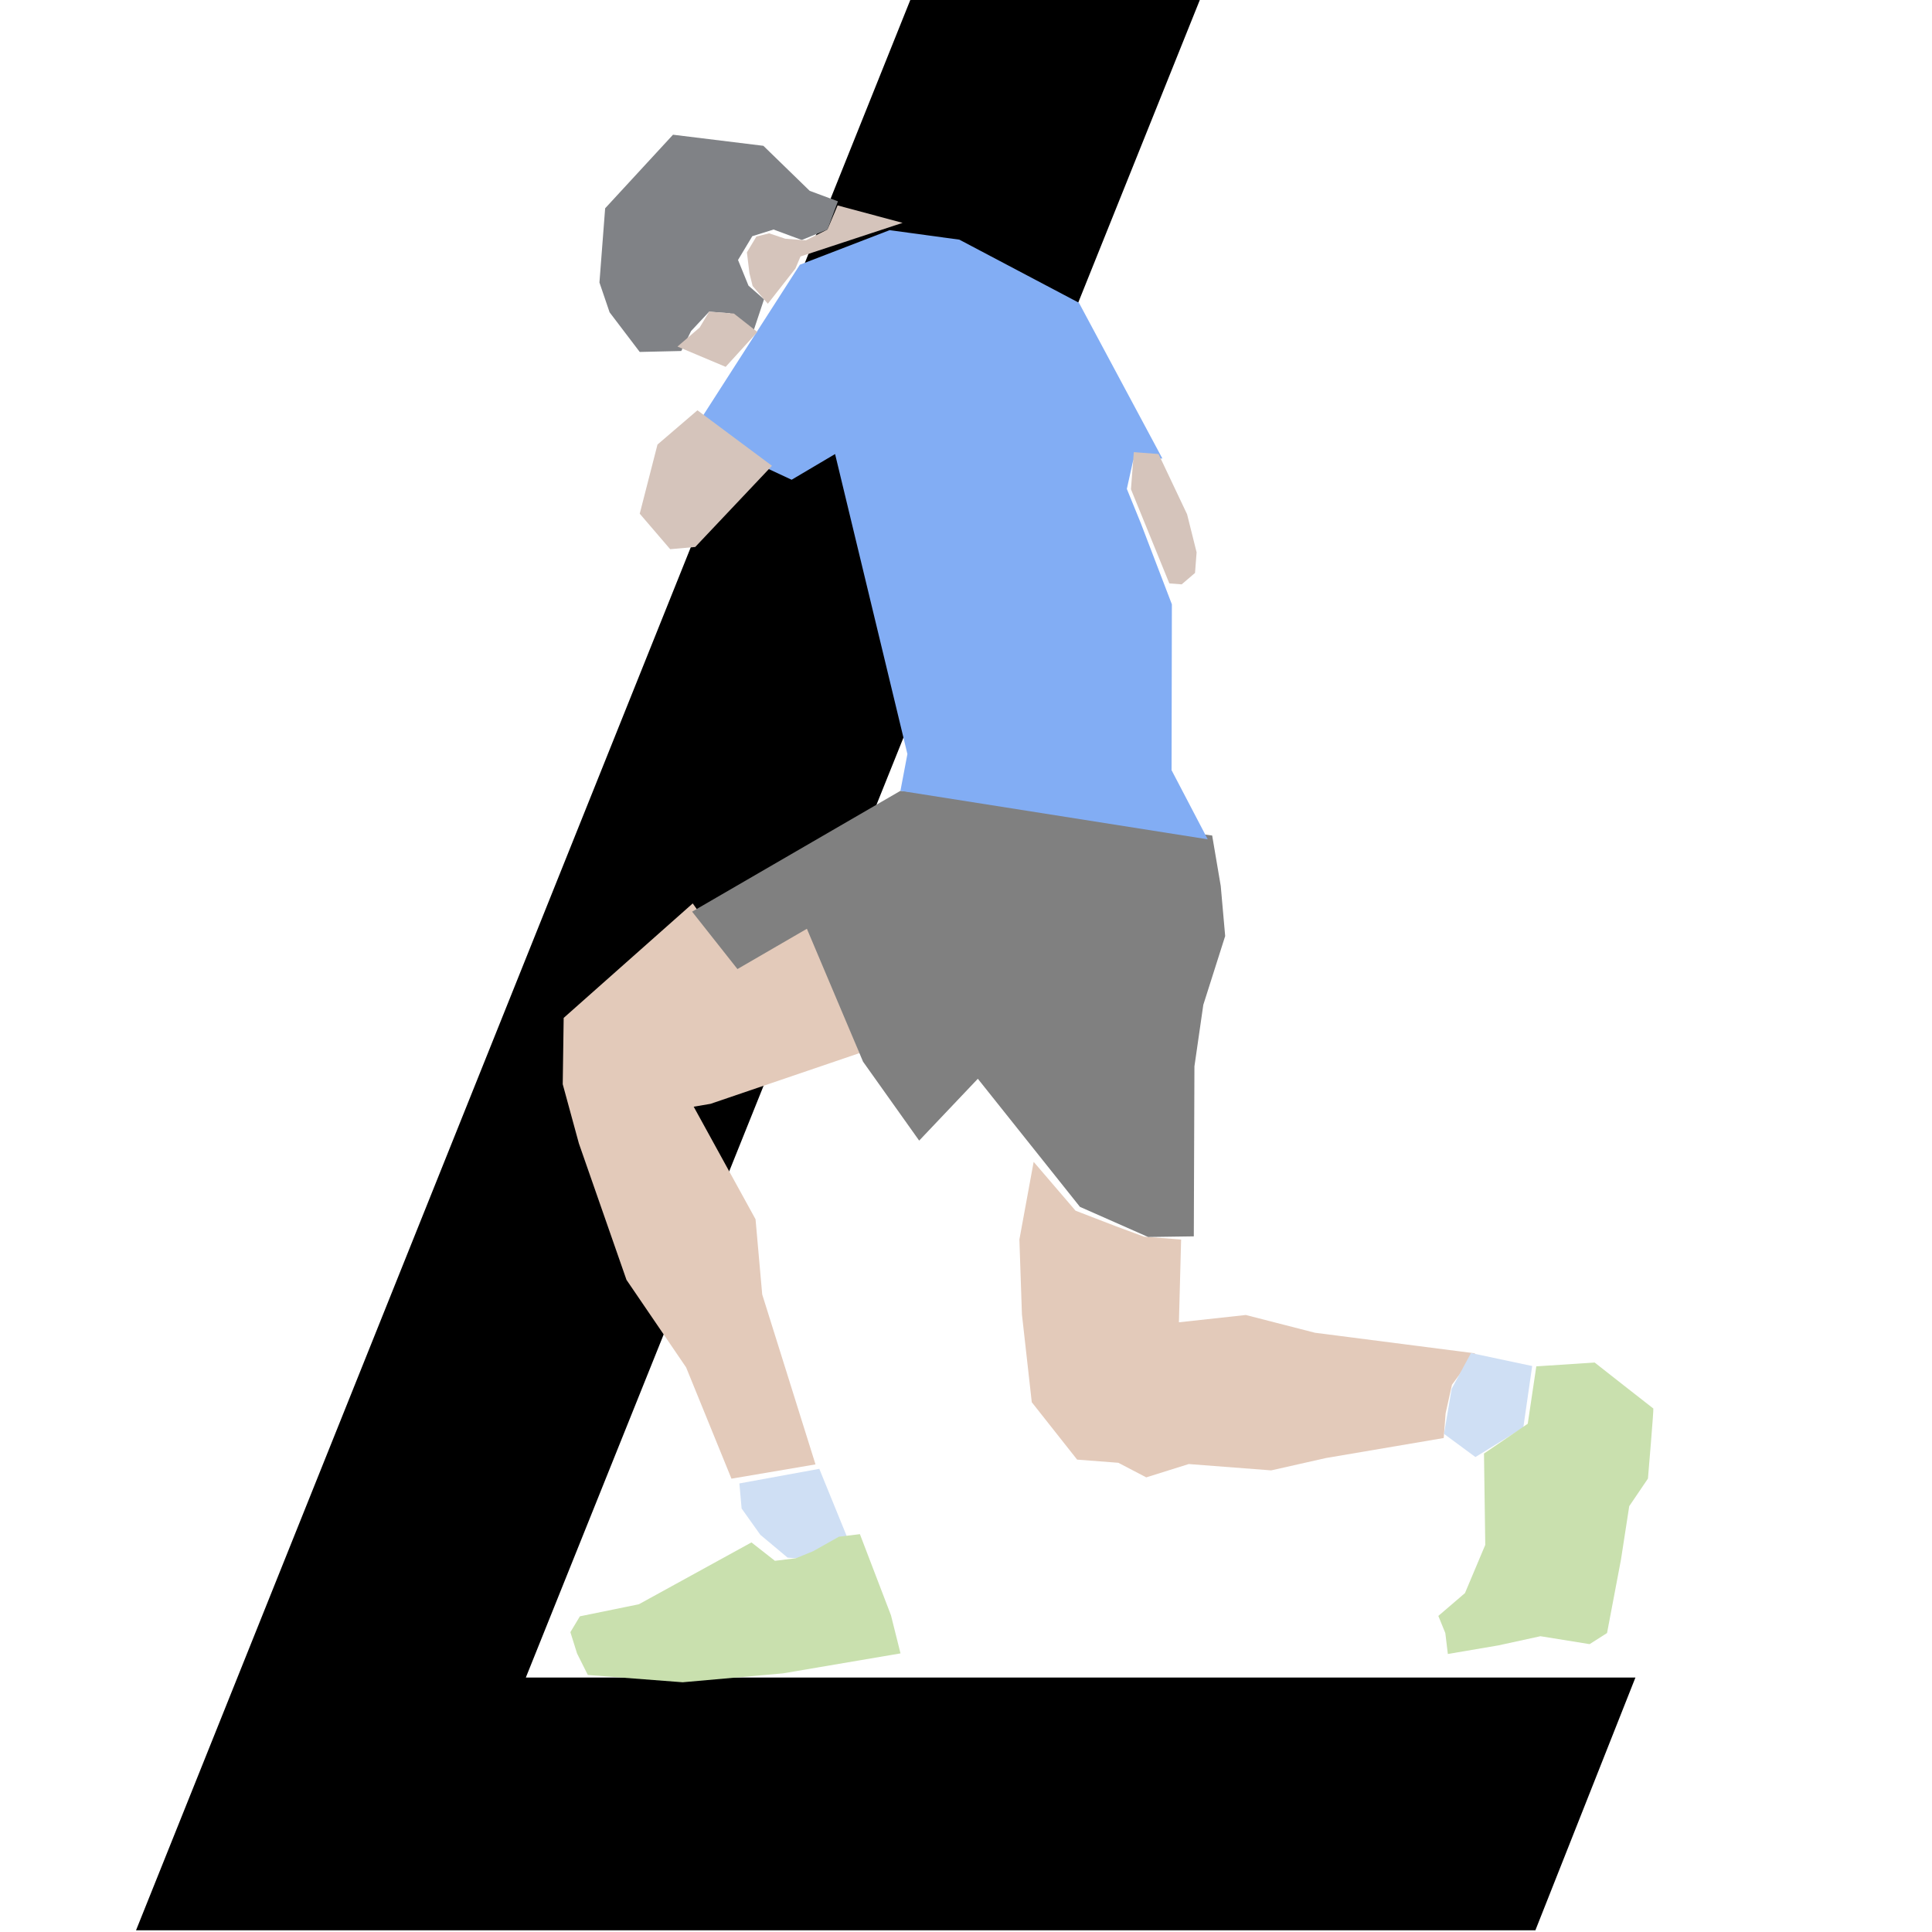
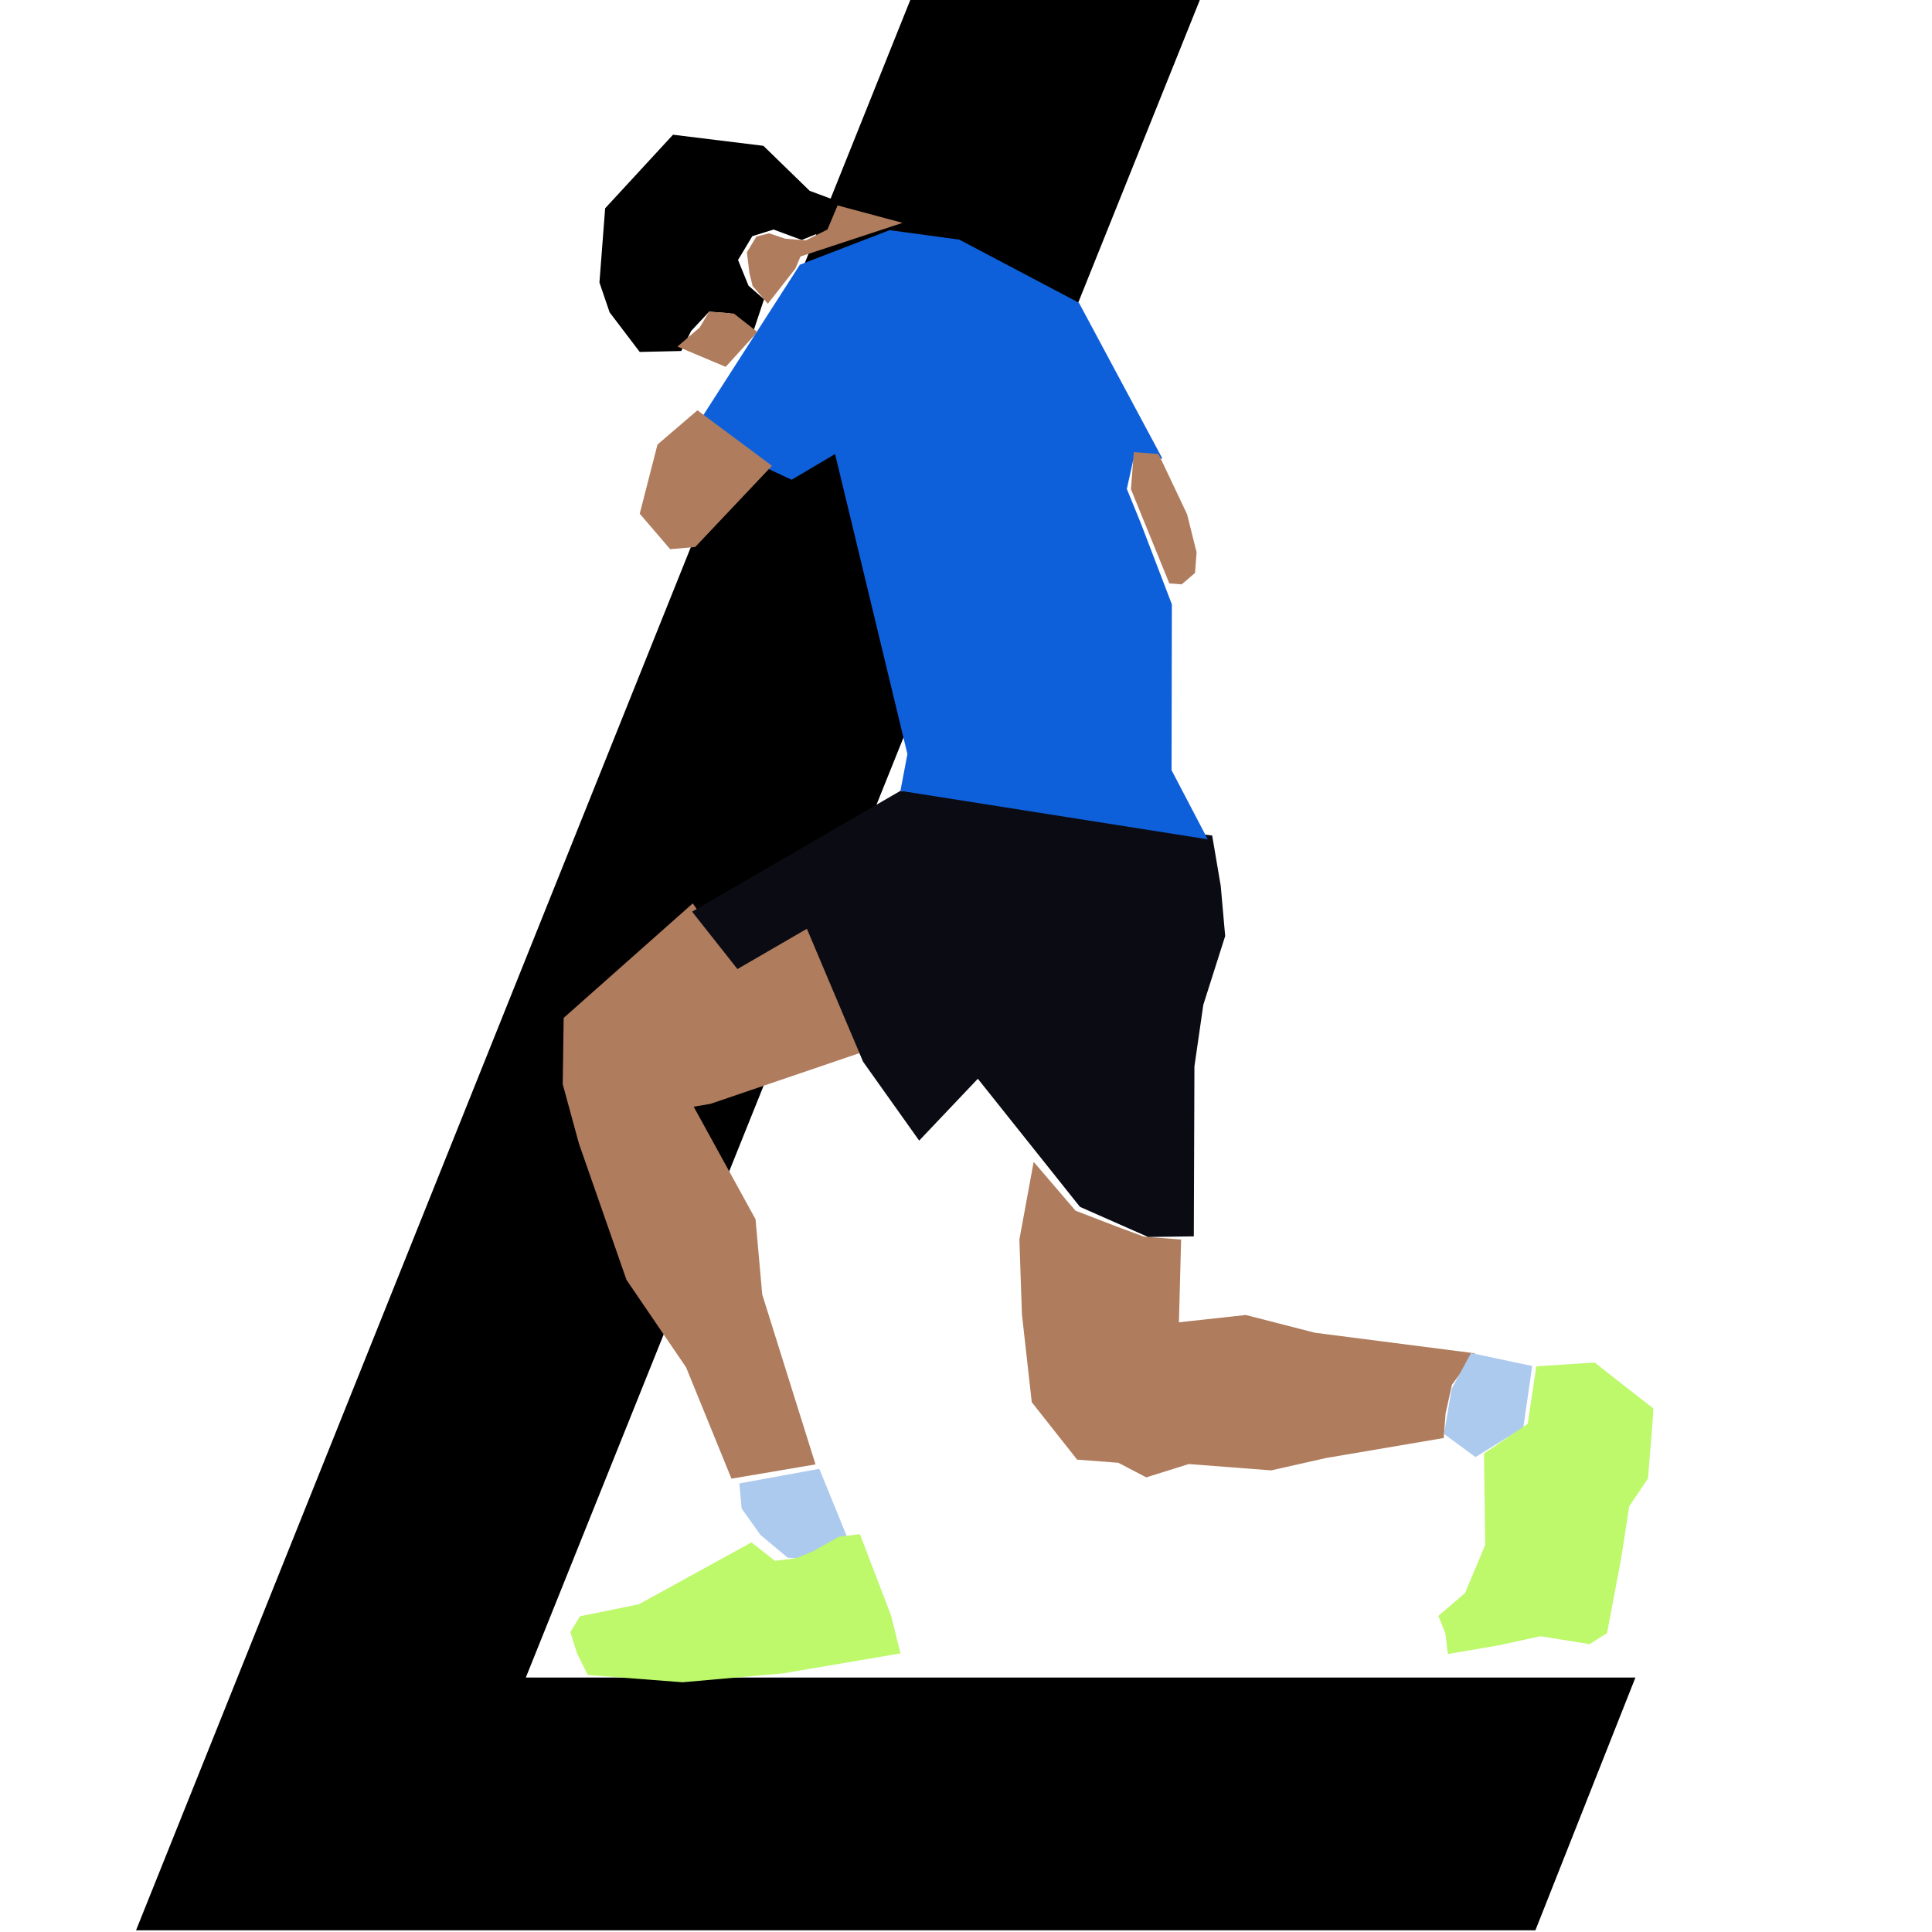
<svg xmlns="http://www.w3.org/2000/svg" width="100%" height="100%" viewBox="0 0 1000 1000" version="1.1" xml:space="preserve" style="fill-rule:evenodd;clip-rule:evenodd;stroke-linejoin:round;stroke-miterlimit:2;">
-   <g id="Layer1" transform="matrix(2.133848,0.163968,-0.163968,2.133848,112.7012,-1193.317)">
-     <g transform="matrix(0.648484,-0.04983,-0.072403,0.657877,-42.58455,444.2996)">
-       <text x="165px" y="899px" fill="currentColor" style="font-family:'Helvetica-Oblique', 'Helvetica';font-style:italic;font-size:1146.154px;">L</text>
+   <g id="Layer1">
+     <g transform="matrix(1,0,-0.188491,1,-47.54352,-0)">
+       <text x="178.651px" y="999.119px" style="font-family:'Helvetica-Oblique', 'Helvetica';font-style:italic;font-size:1595.374px;">L</text>
    </g>
-     <g transform="matrix(1,0,0,1,-352,-20)">
-       <path d="M566,918L546,923L533,897L517,877L503,845L498,831L497,815L526,785L536,797L539,799L554,788L569,818L534,833L530,834L547,860L550,878L566,918" style="fill:rgb(227,202,186);" />
-     </g>
-     <g transform="matrix(1,0,0,1,-353,-18)">
-       <path d="M614,839L625,850L635,853L642,855L651,855L652,875L668,872L685,875L724,877L719,885L718,892L718,898L690,905L677,909L657,909L647,913L640,910L630,910L618,897L614,876L612,858L614,839Z" style="fill:rgb(227,202,186);" />
-     </g>
-     <g transform="matrix(1,0,0,1,-351,-19)">
-       <path d="M547,923L566,918L574,934L566,940L560,940L553,935L548,929L547,923Z" style="fill:rgb(207,223,244);" />
-     </g>
-     <g transform="matrix(1,0,0,1,-353,-18)">
-       <path d="M723,877L719,886L718,897L726,902L737,894L738,879L723,877Z" style="fill:rgb(207,223,244);" />
-     </g>
-     <g transform="matrix(1,0,0,1,-353,-18)">
-       <path d="M553,936L527,953L513,957L511,961L513,966L516,971L539,971L563,967L591,960L588,951L579,932L574,933L568,937L564,939L559,940L553,936Z" style="fill:rgb(201,224,174);" />
-     </g>
-     <g transform="matrix(1,0,0,1,-352,-18)">
-       <path d="M526,785L538,798L554,787L570,818L585,836L598,820L625,849L642,855L653,854L650,813L651,798L655,781L653,769L650,757L632,756L617,753L574,752L526,785" style="fill:rgb(128,128,128);" />
-     </g>
-     <g transform="matrix(1,0,0,1,-353,-18)">
-       <path d="M739,879L738,893L728,901L730,923L726,935L720,941L722,945L723,950L735,947L745,944L757,945L761,942L763,924L764,911L768,904C768,904 768.139,887.059 768,887C767.861,886.941 753,877 753,877L739,879" style="fill:rgb(201,224,174);" />
-     </g>
-     <g transform="matrix(1,0,0,1,-353,-16)">
-       <path d="M520,664L535,674L543,677L553,670L576,741L575,750L650,756L640,740L637,700L628,681L624,673L625,666L632,665L609,629L579,616L562,615L541,625L520,664" style="fill:rgb(130,173,244);" />
-     </g>
-     <g transform="matrix(1,0,0,1,-353,-18)">
-       <path d="M514,650L504,651L496,642L493,635L493,617L508,598L530,599L542,609L549,611L547,618L541,621L534,619L529,621L526,627L529,633L533,636L531,644L525,640L520,640L516,645L514,650Z" style="fill:rgb(128,130,134);" />
-     </g>
-     <g transform="matrix(1,0,0,1,-353,-18)">
-       <path d="M519,664L510,673L507,690L515,698L521,697L538,676L519,664Z" style="fill:rgb(213,196,187);" />
-     </g>
-     <g transform="matrix(1,0,0,1,-353,-18)">
-       <path d="M631,666L639,680L642,689L642,694L639,697L636,697L625,675L625,666L631,666Z" style="fill:rgb(213,196,187);" />
-     </g>
-     <g transform="matrix(1,0,0,1,-353,-18)">
-       <path d="M565,615L549,612L547,618L542,621L537,621L533,620L530,621L528,625L529,630L530,633L534,637L540,628L541,625L565,615" style="fill:rgb(213,196,187);" />
-     </g>
-     <g transform="matrix(1,0,0,1,-353,-18)">
-       <path d="M525,653L513,649L518,644L520,640L526,640L532,644L525,653Z" style="fill:rgb(213,196,187);" />
-     </g>
+     <path d="M422.101,757.967l-43.497,7.39l-23.477,-57.612l-30.862,-45.3l-24.627,-70.579l-8.374,-30.694l0.49,-34.306l66.801,-59.26l19.371,27.246l6.074,4.76l33.811,-21.013l27.089,66.475l-77.144,26.269l-8.699,1.478l32.012,58.267l3.45,38.901l27.583,87.977" style="fill:#af7c5d;" />
+     <path d="M535.018,601.367l21.669,25.276l20.847,8.041l14.609,5.415l19.205,1.476l-1.146,42.841l34.633,-3.778l35.784,9.189l82.892,10.662l-11.981,16.251l-3.282,14.773l-0.984,12.803l-60.896,10.346l-28.396,6.404l-42.677,-3.279l-21.994,6.896l-14.445,-7.549l-21.338,-1.64l-23.475,-29.708l-5.092,-45.467l-1.316,-38.737l7.383,-40.215Z" style="fill:#af7c5d;" />
+     <path d="M382.708,767.819l41.363,-7.554l14.447,35.453l-18.055,11.491l-12.803,-0.984l-14.117,-11.817l-9.685,-13.623l-1.15,-12.967Z" style="fill:#acc9ee;" />
+     <path d="M761.376,700.326l-10.011,18.549l-3.937,23.308l16.251,11.981l24.784,-15.267l4.593,-31.844l-31.68,-6.727Z" style="fill:#acc9ee;" />
+     <path d="M388.948,798.349l-58.267,32.012l-30.53,6.24l-4.924,8.207l3.448,10.997l5.582,11.161l49.078,3.771l51.868,-4.6l60.896,-10.346l-4.926,-19.697l-16.089,-42.019l-10.833,1.314l-13.459,7.552l-8.863,3.612l-10.833,1.314l-12.147,-9.519Z" style="fill:#bef86b;" />
+     <path d="M358.227,471.874l23.475,29.708l35.945,-20.849l29.059,68.773l29.056,40.869l30.364,-32.01l52.859,66.309l35.292,15.591l23.636,-0.33l0.321,-87.98l4.593,-31.844l11.323,-35.62l-2.3,-25.934l-4.434,-26.098l-38.245,-5.085l-31.516,-8.861l-91.591,-9.184l-107.836,62.547" style="fill:#0b0b13;" />
+     <path d="M795.19,707.217l-4.429,29.71l-22.65,15.431l0.66,47.273l-10.503,24.95l-13.787,11.819l3.612,8.863l1.314,10.833l26.098,-4.434l21.83,-4.762l25.442,4.101l9.027,-5.746l7.219,-38.081l4.265,-27.576l9.683,-14.281c0,0 3.075,-36.126 2.787,-36.275c-0.287,-0.149 -30.368,-23.798 -30.368,-23.798l-30.202,1.972" style="fill:#bef86b;" />
+     <path d="M362.803,216.799l30.368,23.798l16.579,7.713l22.486,-13.297l37.437,155.274l-3.61,19.041l159.055,25.101l-18.715,-35.781l0.157,-85.846l-16.089,-42.019l-7.224,-17.727l3.282,-14.773l15.101,-0.986l-43.176,-80.59l-61.884,-32.659l-36.111,-4.921l-46.45,17.895l-51.206,79.777" style="fill:#0e60da;" />
+     <path d="M352.623,181.673l-21.502,0.494l-15.595,-20.516l-5.254,-15.429l2.951,-38.409l35.123,-38.084l46.781,5.741l23.966,23.306l14.609,5.415l-5.415,14.609l-13.295,5.418l-14.609,-5.415l-10.997,3.448l-7.385,12.311l5.418,13.295l8.043,7.057l-5.579,16.743l-12.147,-9.519l-10.669,-0.82l-9.355,10.013l-5.088,10.341Z" />
+     <path d="M360.997,212.367l-20.68,17.729l-9.189,35.784l15.759,18.383l12.967,-1.15l39.719,-42.023l-38.575,-28.722Z" style="fill:#af7c5d;" />
+     <path d="M599.66,234.999l14.775,31.186l4.926,19.697l-0.82,10.669l-6.893,5.91l-6.402,-0.492l-19.865,-48.748l1.476,-19.205l12.803,0.984Z" style="fill:#af7c5d;" />
+     <path d="M467.188,115.351l-33.65,-9.025l-5.252,12.475l-11.161,5.582l-10.669,-0.82l-8.371,-2.79l-6.566,1.642l-4.924,8.207l1.314,10.833l1.642,6.566l7.88,9.191l14.279,-18.221l2.626,-6.238l52.852,-17.403" style="fill:#af7c5d;" />
+     <path d="M375.603,189.879l-24.95,-10.503l11.489,-9.849l4.924,-8.207l12.803,0.984l12.147,9.519l-16.413,18.057Z" style="fill:#af7c5d;" />
  </g>
</svg>
